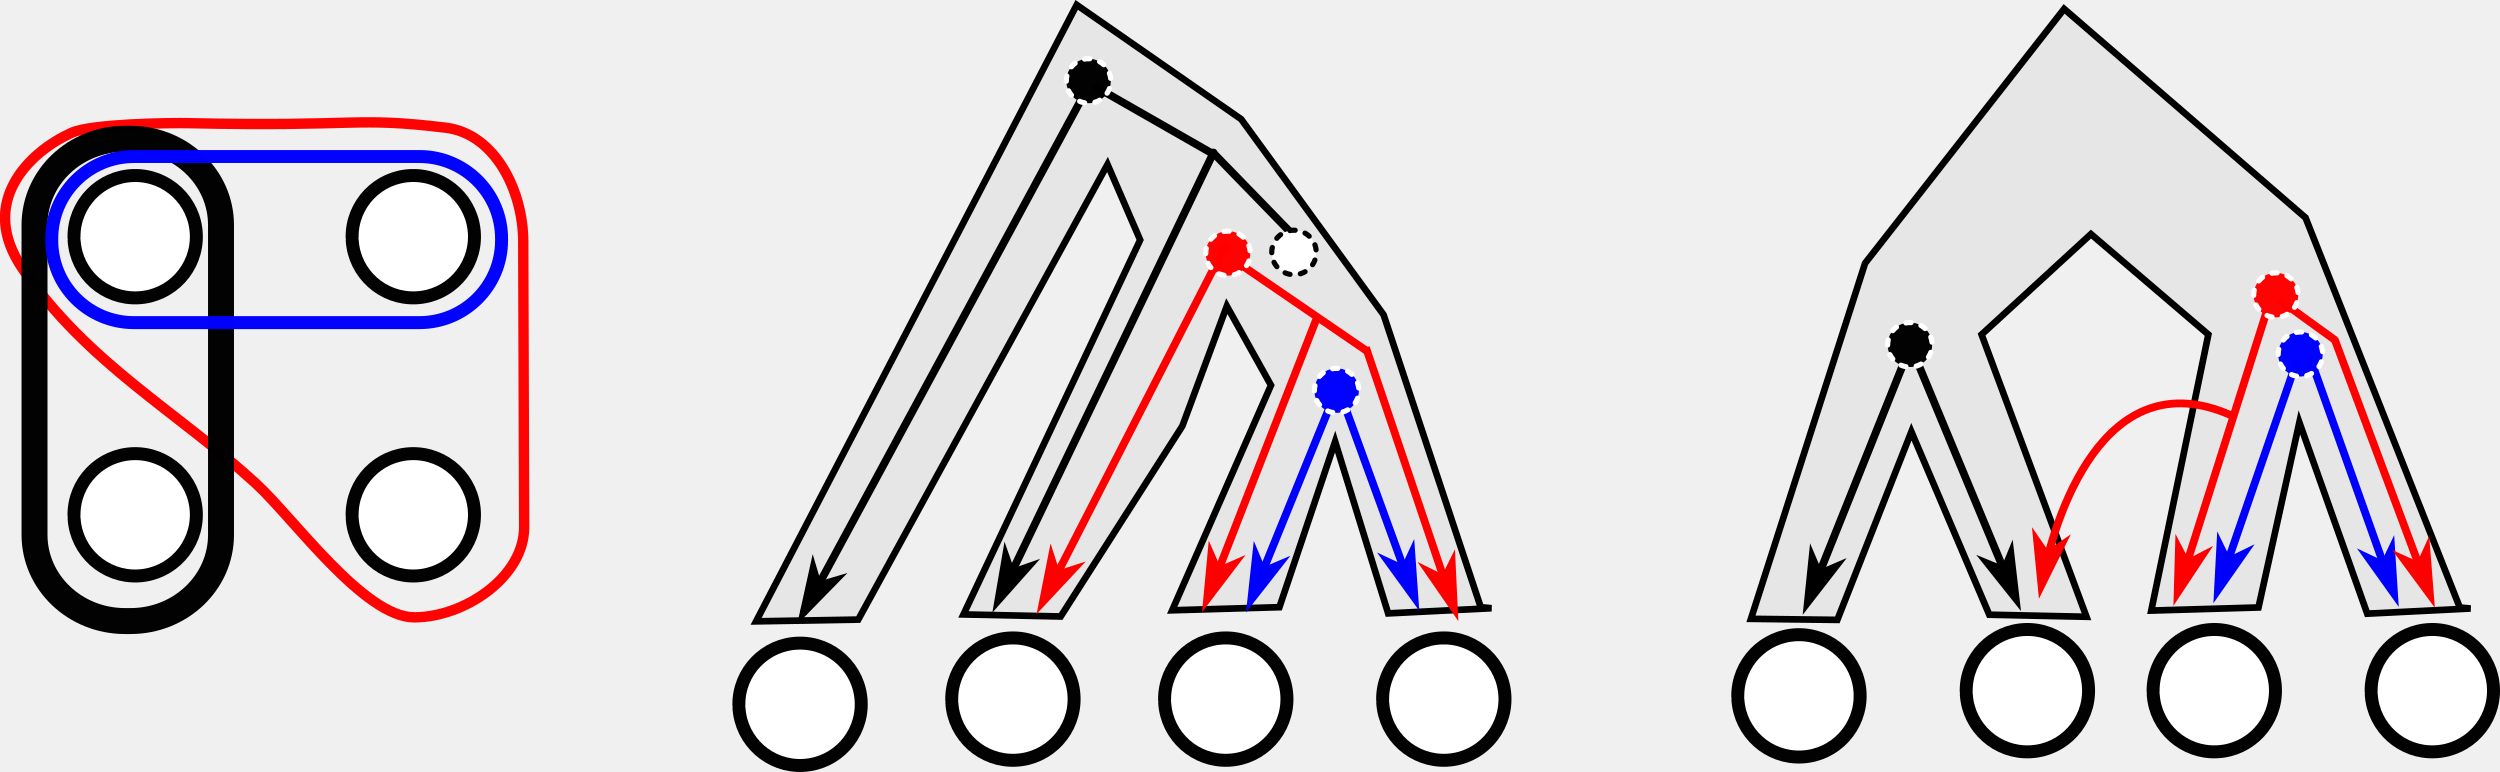
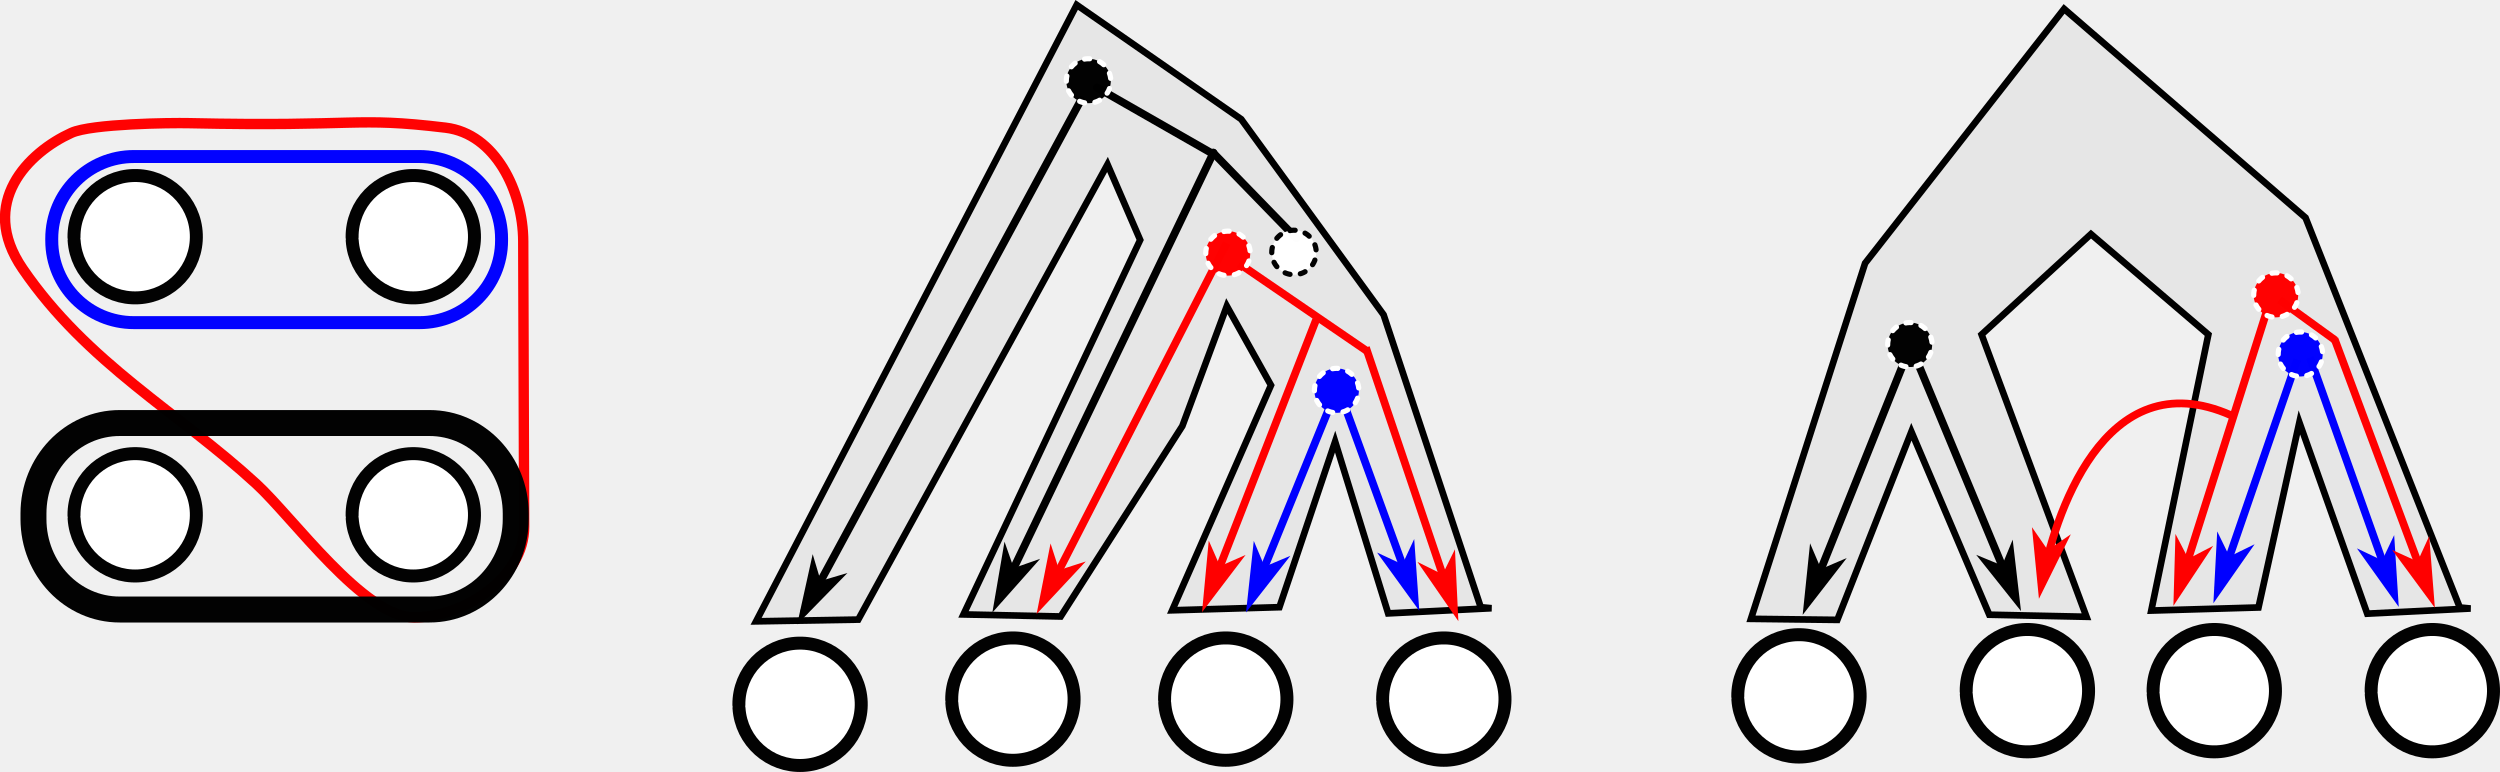
<svg xmlns="http://www.w3.org/2000/svg" width="271.811mm" height="83.933mm" viewBox="0 0 963.11 297.4" id="svg2" version="1.1">
  <defs id="defs4">
    <marker orient="auto" refY="0" refX="0" id="Arrow1Mend" style="overflow:visible">
      <path id="path4420" d="M 0,0 5,-5 -12.5,0 5,5 0,0 Z" style="fill:#ff0000;fill-opacity:1;fill-rule:evenodd;stroke:#ff0000;stroke-width:1pt;stroke-opacity:1" transform="matrix(-0.4,0,0,-0.4,-4,0)" />
    </marker>
    <marker orient="auto" refY="0" refX="0" id="Arrow1Mend-9" style="overflow:visible">
      <path id="path4420-4" d="M 0,0 5,-5 -12.5,0 5,5 0,0 Z" style="fill:#ff0000;fill-opacity:1;fill-rule:evenodd;stroke:#ff0000;stroke-width:1pt;stroke-opacity:1" transform="matrix(-0.4,0,0,-0.4,-4,0)" />
    </marker>
    <marker orient="auto" refY="0" refX="0" id="Arrow1Mend-9-4" style="overflow:visible">
      <path id="path4420-4-5" d="M 0,0 5,-5 -12.5,0 5,5 0,0 Z" style="fill:#ff0000;fill-opacity:1;fill-rule:evenodd;stroke:#ff0000;stroke-width:1pt;stroke-opacity:1" transform="matrix(-0.4,0,0,-0.4,-4,0)" />
    </marker>
    <marker orient="auto" refY="0" refX="0" id="Arrow1Mend-9-3" style="overflow:visible">
      <path id="path4420-4-6" d="M 0,0 5,-5 -12.5,0 5,5 0,0 Z" style="fill:#ff0000;fill-opacity:1;fill-rule:evenodd;stroke:#ff0000;stroke-width:1pt;stroke-opacity:1" transform="matrix(-0.4,0,0,-0.4,-4,0)" />
    </marker>
    <marker orient="auto" refY="0" refX="0" id="Arrow1Mend-9-6" style="overflow:visible">
      <path id="path4420-4-3" d="M 0,0 5,-5 -12.5,0 5,5 0,0 Z" style="fill:#0000ff;fill-opacity:1;fill-rule:evenodd;stroke:#0000ff;stroke-width:1pt;stroke-opacity:1" transform="matrix(-0.4,0,0,-0.4,-4,0)" />
    </marker>
    <marker orient="auto" refY="0" refX="0" id="Arrow1Mend-9-6-0" style="overflow:visible">
      <path id="path4420-4-3-6" d="M 0,0 5,-5 -12.5,0 5,5 0,0 Z" style="fill:#0000ff;fill-opacity:1;fill-rule:evenodd;stroke:#0000ff;stroke-width:1pt;stroke-opacity:1" transform="matrix(-0.4,0,0,-0.4,-4,0)" />
    </marker>
    <marker orient="auto" refY="0" refX="0" id="Arrow1Mend-5" style="overflow:visible">
      <path id="path4420-47" d="M 0,0 5,-5 -12.5,0 5,5 0,0 Z" style="fill:#000000;fill-opacity:1;fill-rule:evenodd;stroke:#000000;stroke-width:1pt;stroke-opacity:1" transform="matrix(-0.4,0,0,-0.4,-4,0)" />
    </marker>
    <marker orient="auto" refY="0" refX="0" id="Arrow1Mend-5-5" style="overflow:visible">
      <path id="path4420-47-6" d="M 0,0 5,-5 -12.5,0 5,5 0,0 Z" style="fill:#000000;fill-opacity:1;fill-rule:evenodd;stroke:#000000;stroke-width:1pt;stroke-opacity:1" transform="matrix(-0.4,0,0,-0.4,-4,0)" />
    </marker>
    <marker orient="auto" refY="0" refX="0" id="Arrow1Mend-5-5-3" style="overflow:visible">
      <path id="path4420-47-6-7" d="M 0,0 5,-5 -12.5,0 5,5 0,0 Z" style="fill:#000000;fill-opacity:1;fill-rule:evenodd;stroke:#000000;stroke-width:1pt;stroke-opacity:1" transform="matrix(-0.4,0,0,-0.4,-4,0)" />
    </marker>
    <marker orient="auto" refY="0" refX="0" id="Arrow1Mend-9-6-0-2" style="overflow:visible">
      <path id="path4420-4-3-6-0" d="M 0,0 5,-5 -12.5,0 5,5 0,0 Z" style="fill:#0000ff;fill-opacity:1;fill-rule:evenodd;stroke:#0000ff;stroke-width:1pt;stroke-opacity:1" transform="matrix(-0.4,0,0,-0.4,-4,0)" />
    </marker>
    <marker orient="auto" refY="0" refX="0" id="Arrow1Mend-9-6-2" style="overflow:visible">
      <path id="path4420-4-3-3" d="M 0,0 5,-5 -12.5,0 5,5 0,0 Z" style="fill:#0000ff;fill-opacity:1;fill-rule:evenodd;stroke:#0000ff;stroke-width:1pt;stroke-opacity:1" transform="matrix(-0.4,0,0,-0.4,-4,0)" />
    </marker>
    <marker orient="auto" refY="0" refX="0" id="Arrow1Mend-9-6-2-2" style="overflow:visible">
      <path id="path4420-4-3-3-2" d="M 0,0 5,-5 -12.5,0 5,5 0,0 Z" style="fill:#000000;fill-opacity:1;fill-rule:evenodd;stroke:#000000;stroke-width:1pt;stroke-opacity:1" transform="matrix(-0.4,0,0,-0.4,-4,0)" />
    </marker>
    <marker orient="auto" refY="0" refX="0" id="Arrow1Mend-9-6-0-2-8" style="overflow:visible">
      <path id="path4420-4-3-6-0-9" d="M 0,0 5,-5 -12.5,0 5,5 0,0 Z" style="fill:#000000;fill-opacity:1;fill-rule:evenodd;stroke:#000000;stroke-width:1pt;stroke-opacity:1" transform="matrix(-0.4,0,0,-0.4,-4,0)" />
    </marker>
    <marker orient="auto" refY="0" refX="0" id="Arrow1Mend-9-4-2" style="overflow:visible">
      <path id="path4420-4-5-9" d="M 0,0 5,-5 -12.5,0 5,5 0,0 Z" style="fill:#ff0000;fill-opacity:1;fill-rule:evenodd;stroke:#ff0000;stroke-width:1pt;stroke-opacity:1" transform="matrix(-0.4,0,0,-0.4,-4,0)" />
    </marker>
    <marker orient="auto" refY="0" refX="0" id="Arrow1Mend-9-1" style="overflow:visible">
      <path id="path4420-4-9" d="M 0,0 5,-5 -12.5,0 5,5 0,0 Z" style="fill:#ff0000;fill-opacity:1;fill-rule:evenodd;stroke:#ff0000;stroke-width:1pt;stroke-opacity:1" transform="matrix(-0.4,0,0,-0.4,-4,0)" />
    </marker>
    <marker orient="auto" refY="0" refX="0" id="Arrow1Mend-8" style="overflow:visible">
      <path id="path4420-45" d="M 0,0 5,-5 -12.5,0 5,5 0,0 Z" style="fill:#ff0000;fill-opacity:1;fill-rule:evenodd;stroke:#ff0000;stroke-width:1pt;stroke-opacity:1" transform="matrix(-0.4,0,0,-0.4,-4,0)" />
    </marker>
  </defs>
  <g id="layer1" transform="translate(-94.35265,-36.17664)">
    <path style="opacity:0.99;fill:none;fill-opacity:1;fill-rule:nonzero;stroke:#ff0000;stroke-width:4;stroke-linecap:round;stroke-linejoin:round;stroke-miterlimit:4;stroke-dasharray:none;stroke-dashoffset:0;stroke-opacity:1" d="m 193.078,222.583 c -30.02,-27.59 -65.079,-46.401 -90,-82.871 -17.411,-25.479 2.317,-44.887 18.779,-52.35 7.822,-3.546 38.368,-3.891 45.249,-3.739 66.235,1.455 63.343,-2.534 98.894,1.739 19.169,2.304 29.859,24.472 29.922,43.779 l 0.357,110.014 c 0.063,19.307 -23.043,34.85 -42.35,34.85 l -1e-5,0 c -19.307,0 -46.635,-38.357 -60.85,-51.422 z" id="rect4176-5-3" />
-     <rect style="opacity:0.99;fill:none;fill-opacity:1;fill-rule:nonzero;stroke:#000000;stroke-width:10;stroke-linecap:round;stroke-linejoin:round;stroke-miterlimit:4;stroke-dasharray:none;stroke-dashoffset:0;stroke-opacity:1" id="rect4176-5" width="185.786" height="71.843" x="-275.434" y="107.65" ry="34.85" transform="matrix(0,-1,1,0,0,0)" rx="33.214" />
+     <rect style="opacity:0.99;fill:none;fill-opacity:1;fill-rule:nonzero;stroke:#000000;stroke-width:10;stroke-linecap:round;stroke-linejoin:round;stroke-miterlimit:4;stroke-dasharray:none;stroke-dashoffset:0;stroke-opacity:1" id="rect4176-5" width="185.786" height="71.843" x="-293.033" y="-270.99" ry="34.85" transform="scale(-1,-1)" rx="33.214" />
    <rect style="opacity:0.99;fill:none;fill-opacity:1;fill-rule:nonzero;stroke:#0000ff;stroke-width:5;stroke-linecap:round;stroke-linejoin:round;stroke-miterlimit:4;stroke-dasharray:none;stroke-dashoffset:0;stroke-opacity:1" id="rect4176" width="173.286" height="63.986" x="114.291" y="96.481" ry="31.636" />
    <g id="g4265" transform="translate(0,-38.57143)">
      <path d="m 122.858,166.178 a 23.571,23.571 0 0 1 23.019,-23.809 23.571,23.571 0 0 1 24.107,22.706 23.571,23.571 0 0 1 -22.389,24.402 23.571,23.571 0 0 1 -24.692,-22.069" id="path4136" style="opacity:0.99;fill:#ffffff;fill-opacity:1;fill-rule:nonzero;stroke:#000000;stroke-width:5;stroke-linecap:round;stroke-linejoin:round;stroke-miterlimit:4;stroke-dasharray:none;stroke-dashoffset:0;stroke-opacity:1" />
      <flowRoot transform="translate(0,-6)" style="font-style:normal;font-weight:normal;font-size:15px;line-height:125%;font-family:sans-serif;letter-spacing:0px;word-spacing:0px;fill:#000000;fill-opacity:1;stroke:none;stroke-width:1px;stroke-linecap:butt;stroke-linejoin:miter;stroke-opacity:1" id="flowRoot4209" xml:space="preserve">
        <flowRegion id="flowRegion4211">
          <rect y="153.326" x="135.36" height="31.82" width="26.264" id="rect4213" />
        </flowRegion>
        <flowPara style="font-style:normal;font-variant:normal;font-weight:normal;font-stretch:normal;font-size:27.5px;font-family:'Times New Roman';-inkscape-font-specification:'Times New Roman, '" id="flowPara4215">C</flowPara>
      </flowRoot>
    </g>
    <g id="g4272" transform="translate(0,-38.57143)">
      <path d="m 230.001,166.178 a 23.571,23.571 0 0 1 23.019,-23.809 23.571,23.571 0 0 1 24.107,22.706 23.571,23.571 0 0 1 -22.389,24.402 23.571,23.571 0 0 1 -24.692,-22.069" id="path4136-3" style="opacity:0.99;fill:#ffffff;fill-opacity:1;fill-rule:nonzero;stroke:#000000;stroke-width:5;stroke-linecap:round;stroke-linejoin:round;stroke-miterlimit:4;stroke-dasharray:none;stroke-dashoffset:0;stroke-opacity:1" />
      <flowRoot transform="translate(108.7889,-5.709645)" style="font-style:normal;font-weight:normal;font-size:15px;line-height:125%;font-family:sans-serif;letter-spacing:0px;word-spacing:0px;fill:#000000;fill-opacity:1;stroke:none;stroke-width:1px;stroke-linecap:butt;stroke-linejoin:miter;stroke-opacity:1" id="flowRoot4209-5" xml:space="preserve">
        <flowRegion id="flowRegion4211-6">
          <rect y="153.326" x="135.36" height="31.82" width="26.264" id="rect4213-2" />
        </flowRegion>
        <flowPara style="font-style:normal;font-variant:normal;font-weight:normal;font-stretch:normal;font-size:27.5px;font-family:'Times New Roman';-inkscape-font-specification:'Times New Roman, '" id="flowPara4215-9">D</flowPara>
      </flowRoot>
    </g>
    <g id="g4279" transform="translate(0,-38.57143)">
      <path d="m 122.858,273.321 a 23.571,23.571 0 0 1 23.019,-23.809 23.571,23.571 0 0 1 24.107,22.706 23.571,23.571 0 0 1 -22.389,24.402 23.571,23.571 0 0 1 -24.692,-22.069" id="path4136-6" style="opacity:0.99;fill:#ffffff;fill-opacity:1;fill-rule:nonzero;stroke:#000000;stroke-width:5;stroke-linecap:round;stroke-linejoin:round;stroke-miterlimit:4;stroke-dasharray:none;stroke-dashoffset:0;stroke-opacity:1" />
      <flowRoot transform="translate(1.71275,101.3665)" style="font-style:normal;font-weight:normal;font-size:15px;line-height:125%;font-family:sans-serif;letter-spacing:0px;word-spacing:0px;fill:#000000;fill-opacity:1;stroke:none;stroke-width:1px;stroke-linecap:butt;stroke-linejoin:miter;stroke-opacity:1" id="flowRoot4209-1" xml:space="preserve">
        <flowRegion id="flowRegion4211-2">
          <rect y="153.326" x="135.36" height="31.82" width="26.264" id="rect4213-7" />
        </flowRegion>
        <flowPara style="font-style:normal;font-variant:normal;font-weight:normal;font-stretch:normal;font-size:27.5px;font-family:'Times New Roman';-inkscape-font-specification:'Times New Roman, '" id="flowPara4215-0">A</flowPara>
      </flowRoot>
    </g>
    <g id="g4286" transform="translate(0,-38.57143)">
      <path d="m 230.001,273.321 a 23.571,23.571 0 0 1 23.019,-23.809 23.571,23.571 0 0 1 24.107,22.706 23.571,23.571 0 0 1 -22.389,24.402 23.571,23.571 0 0 1 -24.692,-22.069" id="path4136-7" style="opacity:0.99;fill:#ffffff;fill-opacity:1;fill-rule:nonzero;stroke:#000000;stroke-width:5;stroke-linecap:round;stroke-linejoin:round;stroke-miterlimit:4;stroke-dasharray:none;stroke-dashoffset:0;stroke-opacity:1" />
      <flowRoot transform="translate(108.7686,101.8716)" style="font-style:normal;font-weight:normal;font-size:15px;line-height:125%;font-family:sans-serif;letter-spacing:0px;word-spacing:0px;fill:#000000;fill-opacity:1;stroke:none;stroke-width:1px;stroke-linecap:butt;stroke-linejoin:miter;stroke-opacity:1" id="flowRoot4209-9" xml:space="preserve">
        <flowRegion id="flowRegion4211-3">
          <rect y="153.326" x="135.36" height="31.82" width="26.264" id="rect4213-6" />
        </flowRegion>
        <flowPara style="font-style:normal;font-variant:normal;font-weight:normal;font-stretch:normal;font-size:27.5px;font-family:'Times New Roman';-inkscape-font-specification:'Times New Roman, '" id="flowPara4215-06">B</flowPara>
      </flowRoot>
    </g>
    <g transform="translate(256.1427,141.5714)" id="g4265-2">
      <path d="m 122.858,166.178 a 23.571,23.571 0 0 1 23.019,-23.809 23.571,23.571 0 0 1 24.107,22.706 23.571,23.571 0 0 1 -22.389,24.402 23.571,23.571 0 0 1 -24.692,-22.069" id="path4136-61" style="opacity:0.99;fill:#ffffff;fill-opacity:1;fill-rule:nonzero;stroke:#000000;stroke-width:5;stroke-linecap:round;stroke-linejoin:round;stroke-miterlimit:4;stroke-dasharray:none;stroke-dashoffset:0;stroke-opacity:1" />
      <flowRoot transform="translate(0,-6)" style="font-style:normal;font-weight:normal;font-size:15px;line-height:125%;font-family:sans-serif;letter-spacing:0px;word-spacing:0px;fill:#000000;fill-opacity:1;stroke:none;stroke-width:1px;stroke-linecap:butt;stroke-linejoin:miter;stroke-opacity:1" id="flowRoot4209-8" xml:space="preserve">
        <flowRegion id="flowRegion4211-7">
          <rect y="153.326" x="135.36" height="31.82" width="26.264" id="rect4213-9" />
        </flowRegion>
        <flowPara style="font-style:normal;font-variant:normal;font-weight:normal;font-stretch:normal;font-size:27.5px;font-family:'Times New Roman';-inkscape-font-specification:'Times New Roman, '" id="flowPara4215-2">A</flowPara>
      </flowRoot>
    </g>
    <g transform="translate(230.9997,139.5714)" id="g4272-0">
      <path d="m 230.001,166.178 a 23.571,23.571 0 0 1 23.019,-23.809 23.571,23.571 0 0 1 24.107,22.706 23.571,23.571 0 0 1 -22.389,24.402 23.571,23.571 0 0 1 -24.692,-22.069" id="path4136-3-2" style="opacity:0.99;fill:#ffffff;fill-opacity:1;fill-rule:nonzero;stroke:#000000;stroke-width:5;stroke-linecap:round;stroke-linejoin:round;stroke-miterlimit:4;stroke-dasharray:none;stroke-dashoffset:0;stroke-opacity:1" />
      <flowRoot transform="translate(108.7889,-5.709645)" style="font-style:normal;font-weight:normal;font-size:15px;line-height:125%;font-family:sans-serif;letter-spacing:0px;word-spacing:0px;fill:#000000;fill-opacity:1;stroke:none;stroke-width:1px;stroke-linecap:butt;stroke-linejoin:miter;stroke-opacity:1" id="flowRoot4209-5-3" xml:space="preserve">
        <flowRegion id="flowRegion4211-6-7">
          <rect y="153.326" x="135.36" height="31.82" width="26.264" id="rect4213-2-5" />
        </flowRegion>
        <flowPara style="font-style:normal;font-variant:normal;font-weight:normal;font-stretch:normal;font-size:27.5px;font-family:'Times New Roman';-inkscape-font-specification:'Times New Roman, '" id="flowPara4215-9-9">B</flowPara>
      </flowRoot>
    </g>
    <g transform="translate(420.1428,32.42829)" id="g4279-2">
      <path d="m 122.858,273.321 a 23.571,23.571 0 0 1 23.019,-23.809 23.571,23.571 0 0 1 24.107,22.706 23.571,23.571 0 0 1 -22.389,24.402 23.571,23.571 0 0 1 -24.692,-22.069" id="path4136-6-2" style="opacity:0.99;fill:#ffffff;fill-opacity:1;fill-rule:nonzero;stroke:#000000;stroke-width:5;stroke-linecap:round;stroke-linejoin:round;stroke-miterlimit:4;stroke-dasharray:none;stroke-dashoffset:0;stroke-opacity:1" />
      <flowRoot transform="translate(1.71275,101.3665)" style="font-style:normal;font-weight:normal;font-size:15px;line-height:125%;font-family:sans-serif;letter-spacing:0px;word-spacing:0px;fill:#000000;fill-opacity:1;stroke:none;stroke-width:1px;stroke-linecap:butt;stroke-linejoin:miter;stroke-opacity:1" id="flowRoot4209-1-8" xml:space="preserve">
        <flowRegion id="flowRegion4211-2-9">
          <rect y="153.326" x="135.36" height="31.82" width="26.264" id="rect4213-7-7" />
        </flowRegion>
        <flowPara style="font-style:normal;font-variant:normal;font-weight:normal;font-stretch:normal;font-size:27.5px;font-family:'Times New Roman';-inkscape-font-specification:'Times New Roman, '" id="flowPara4215-0-3">C</flowPara>
      </flowRoot>
    </g>
    <g transform="translate(396.9998,32.42829)" id="g4286-6">
      <path d="m 230.001,273.321 a 23.571,23.571 0 0 1 23.019,-23.809 23.571,23.571 0 0 1 24.107,22.706 23.571,23.571 0 0 1 -22.389,24.402 23.571,23.571 0 0 1 -24.692,-22.069" id="path4136-7-1" style="opacity:0.99;fill:#ffffff;fill-opacity:1;fill-rule:nonzero;stroke:#000000;stroke-width:5;stroke-linecap:round;stroke-linejoin:round;stroke-miterlimit:4;stroke-dasharray:none;stroke-dashoffset:0;stroke-opacity:1" />
      <flowRoot transform="translate(108.7686,101.8716)" style="font-style:normal;font-weight:normal;font-size:15px;line-height:125%;font-family:sans-serif;letter-spacing:0px;word-spacing:0px;fill:#000000;fill-opacity:1;stroke:none;stroke-width:1px;stroke-linecap:butt;stroke-linejoin:miter;stroke-opacity:1" id="flowRoot4209-9-2" xml:space="preserve">
        <flowRegion id="flowRegion4211-3-9">
          <rect y="153.326" x="135.36" height="31.82" width="26.264" id="rect4213-6-3" />
        </flowRegion>
        <flowPara style="font-style:normal;font-variant:normal;font-weight:normal;font-stretch:normal;font-size:27.5px;font-family:'Times New Roman';-inkscape-font-specification:'Times New Roman, '" id="flowPara4215-06-1">D</flowPara>
      </flowRoot>
    </g>
    <path style="fill:#e6e6e6;fill-rule:evenodd;stroke:#000000;stroke-width:2.57;stroke-linecap:round;stroke-linejoin:miter;stroke-miterlimit:4;stroke-dasharray:none;stroke-opacity:1" d="m 509.139,38.065 -123.504,237.479 39.353,-0.673 96.027,-175.342 12.582,29.091 -68.068,144.26 37.442,0.797 46.872,-73.371 17.137,-46.197 17.014,30.483 -38.061,86.695 41.305,-1.195 21.464,-63.79 20.436,66.18 39.819,-1.991 -4.16,-0.398 -37.427,-112.657 -54.862,-75.347 z" id="path4329-1-8-0-8" />
    <path style="fill:#ff0000;fill-rule:evenodd;stroke:#ff0000;stroke-width:3;stroke-linecap:butt;stroke-linejoin:miter;stroke-miterlimit:4;stroke-dasharray:none;stroke-opacity:1;marker-end:url(#Arrow1Mend)" d="M 566.879,129.884 496.388,267.474" id="path4405" />
    <path style="fill:#ff0000;fill-rule:evenodd;stroke:#ff0000;stroke-width:3;stroke-linecap:butt;stroke-linejoin:miter;stroke-miterlimit:4;stroke-dasharray:none;stroke-opacity:1;marker-end:url(#Arrow1Mend-9)" d="M 601.411,159.286 559.573,266.524" id="path4405-7" />
    <path style="fill:#ff0000;fill-rule:evenodd;stroke:#ff0000;stroke-width:3;stroke-linecap:butt;stroke-linejoin:miter;stroke-miterlimit:4;stroke-dasharray:none;stroke-opacity:1;marker-end:url(#Arrow1Mend-9-4)" d="m 620.56,170.048 33.728,99.832" id="path4405-7-0" />
    <path style="fill:#ff0000;fill-rule:evenodd;stroke:#ff0000;stroke-width:3;stroke-linecap:butt;stroke-linejoin:miter;stroke-miterlimit:4;stroke-dasharray:none;stroke-opacity:1" d="m 571.725,137.715 49.493,33.88" id="path4405-7-1" />
    <path style="opacity:0.99;fill:#ff0000;fill-opacity:1;fill-rule:nonzero;stroke:#ffffff;stroke-width:2;stroke-linecap:round;stroke-linejoin:round;stroke-miterlimit:4;stroke-dasharray:2, 4;stroke-dashoffset:0;stroke-opacity:1" id="path4403" d="m 558.858,133.879 a 8.571,8.571 0 0 1 8.37,-8.658 8.571,8.571 0 0 1 8.766,8.257 8.571,8.571 0 0 1 -8.142,8.873 8.571,8.571 0 0 1 -8.979,-8.025" />
    <path style="fill:#0000ff;fill-rule:evenodd;stroke:#0000ff;stroke-width:3;stroke-linecap:butt;stroke-linejoin:miter;stroke-miterlimit:4;stroke-dasharray:none;stroke-opacity:1;marker-end:url(#Arrow1Mend-9-6)" d="m 607.009,191.903 -30.409,74.738" id="path4405-7-2" />
    <path style="fill:#0000ff;fill-rule:evenodd;stroke:#0000ff;stroke-width:3;stroke-linecap:butt;stroke-linejoin:miter;stroke-miterlimit:4;stroke-dasharray:none;stroke-opacity:1;marker-end:url(#Arrow1Mend-9-6-0)" d="m 611.91,191.194 27.195,74.738" id="path4405-7-2-1" />
    <path style="opacity:0.99;fill:#0000ff;fill-opacity:1;fill-rule:nonzero;stroke:#ffffff;stroke-width:2;stroke-linecap:round;stroke-linejoin:round;stroke-miterlimit:4;stroke-dasharray:2, 4;stroke-dashoffset:0;stroke-opacity:1" id="path4403-0" d="m 600.715,186.737 a 8.571,8.571 0 0 1 8.37,-8.658 8.571,8.571 0 0 1 8.766,8.257 8.571,8.571 0 0 1 -8.142,8.873 8.571,8.571 0 0 1 -8.979,-8.025" />
    <path style="fill:#000000;fill-rule:evenodd;stroke:#000000;stroke-width:3;stroke-linecap:round;stroke-linejoin:miter;stroke-miterlimit:4;stroke-dasharray:none;stroke-opacity:1;marker-end:url(#Arrow1Mend-5)" d="M 510.822,74.655 404.26,271.531" id="path4405-6" />
    <path style="fill:#000000;fill-rule:evenodd;stroke:#000000;stroke-width:3;stroke-linecap:round;stroke-linejoin:miter;stroke-miterlimit:4;stroke-dasharray:none;stroke-opacity:1;marker-end:url(#Arrow1Mend-5-5)" d="M 561.843,94.976 479.209,266.852" id="path4405-6-9" />
    <path style="fill:#000000;fill-rule:evenodd;stroke:#000000;stroke-width:3;stroke-linecap:round;stroke-linejoin:miter;stroke-miterlimit:4;stroke-dasharray:none;stroke-opacity:1" d="m 516.886,69.884 44.509,25.447" id="path4405-6-9-4" />
    <path style="opacity:0.99;fill:#000000;fill-opacity:1;fill-rule:nonzero;stroke:#ffffff;stroke-width:2;stroke-linecap:round;stroke-linejoin:round;stroke-miterlimit:4;stroke-dasharray:2, 4;stroke-dashoffset:0;stroke-opacity:1" id="path4403-5" d="m 505.143,67.451 a 8.571,8.571 0 0 1 8.37,-8.658 8.571,8.571 0 0 1 8.766,8.257 8.571,8.571 0 0 1 -8.142,8.873 8.571,8.571 0 0 1 -8.979,-8.025" />
    <path style="fill:#000000;fill-rule:evenodd;stroke:#000000;stroke-width:3;stroke-linecap:round;stroke-linejoin:miter;stroke-miterlimit:4;stroke-dasharray:none;stroke-opacity:1" d="M 561.674,94.996 593.683,127.943" id="path4405-6-9-4-5" />
    <path style="opacity:0.99;fill:#ffffff;fill-opacity:1;fill-rule:nonzero;stroke:#000000;stroke-width:2;stroke-linecap:round;stroke-linejoin:round;stroke-miterlimit:4;stroke-dasharray:2, 4;stroke-dashoffset:0;stroke-opacity:1" id="path4403-5-2" d="m 584.286,133.522 a 8.571,8.571 0 0 1 8.37,-8.658 8.571,8.571 0 0 1 8.766,8.257 8.571,8.571 0 0 1 -8.142,8.873 8.571,8.571 0 0 1 -8.979,-8.025" />
    <flowRoot xml:space="preserve" id="flowRoot12230" style="font-style:normal;font-weight:normal;font-size:15px;line-height:125%;font-family:sans-serif;letter-spacing:0px;word-spacing:0px;fill:#000000;fill-opacity:1;stroke:none;stroke-width:1px;stroke-linecap:butt;stroke-linejoin:miter;stroke-opacity:1">
      <flowRegion id="flowRegion12232">
        <rect id="rect12234" width="51.429" height="58.571" x="108.571" y="263.791" />
      </flowRegion>
      <flowPara id="flowPara12236" />
    </flowRoot>
    <flowRoot xml:space="preserve" id="flowRoot12238" style="font-style:normal;font-variant:normal;font-weight:bold;font-stretch:normal;font-size:40px;line-height:125%;font-family:'Times New Roman';-inkscape-font-specification:'Times New Roman, Bold';letter-spacing:0px;word-spacing:0px;fill:#000000;fill-opacity:1;stroke:none;stroke-width:1px;stroke-linecap:butt;stroke-linejoin:miter;stroke-opacity:1" transform="translate(-5,14.7433)">
      <flowRegion id="flowRegion12240">
        <rect id="rect12242" width="54.286" height="45" x="120.714" y="18.791" style="font-style:normal;font-variant:normal;font-weight:bold;font-stretch:normal;font-size:40px;font-family:'Times New Roman';-inkscape-font-specification:'Times New Roman, Bold'" />
      </flowRegion>
      <flowPara id="flowPara12244">A</flowPara>
    </flowRoot>
    <flowRoot xml:space="preserve" id="flowRoot12238-4" style="font-style:normal;font-variant:normal;font-weight:bold;font-stretch:normal;font-size:40px;line-height:125%;font-family:'Times New Roman';-inkscape-font-specification:'Times New Roman, Bold';letter-spacing:0px;word-spacing:0px;fill:#000000;fill-opacity:1;stroke:none;stroke-width:1px;stroke-linecap:butt;stroke-linejoin:miter;stroke-opacity:1" transform="translate(278.9102,14.7433)">
      <flowRegion id="flowRegion12240-7">
        <rect id="rect12242-4" width="54.286" height="45" x="120.714" y="18.791" style="font-style:normal;font-variant:normal;font-weight:bold;font-stretch:normal;font-size:40px;font-family:'Times New Roman';-inkscape-font-specification:'Times New Roman, Bold'" />
      </flowRegion>
      <flowPara id="flowPara12244-4">B</flowPara>
    </flowRoot>
    <g id="g4368" transform="translate(24,2)">
      <path id="path4329-1-8-02" d="m 865.539,37.604 -76.667,97.974 -43.98,137.005 33.282,0.398 28.527,-72.485 30.013,70.494 37.442,0.797 -40.414,-108.728 42.137,-38.697 45.228,38.697 -21.99,106.338 41.305,-1.195 15.749,-71.29 26.15,73.68 39.819,-1.991 c -1.387,-0.133 -2.773,-0.266 -4.16,-0.398 L 958.55,118.054 Z" style="fill:#e6e6e6;fill-rule:evenodd;stroke:#000000;stroke-width:2.57;stroke-linecap:round;stroke-linejoin:miter;stroke-miterlimit:4;stroke-dasharray:none;stroke-opacity:1" />
      <g id="g4265-2-3" transform="translate(616.9623,136.3182)">
        <path style="opacity:0.99;fill:#ffffff;fill-opacity:1;fill-rule:nonzero;stroke:#000000;stroke-width:5;stroke-linecap:round;stroke-linejoin:round;stroke-miterlimit:4;stroke-dasharray:none;stroke-dashoffset:0;stroke-opacity:1" id="path4136-61-6" d="m 122.858,166.178 a 23.571,23.571 0 0 1 23.019,-23.809 23.571,23.571 0 0 1 24.107,22.706 23.571,23.571 0 0 1 -22.389,24.402 23.571,23.571 0 0 1 -24.692,-22.069" />
        <flowRoot xml:space="preserve" id="flowRoot4209-8-7" style="font-style:normal;font-weight:normal;font-size:15px;line-height:125%;font-family:sans-serif;letter-spacing:0px;word-spacing:0px;fill:#000000;fill-opacity:1;stroke:none;stroke-width:1px;stroke-linecap:butt;stroke-linejoin:miter;stroke-opacity:1" transform="translate(0,-6)">
          <flowRegion id="flowRegion4211-7-5">
            <rect id="rect4213-9-3" width="26.264" height="31.82" x="135.36" y="153.326" />
          </flowRegion>
          <flowPara id="flowPara4215-2-5" style="font-style:normal;font-variant:normal;font-weight:normal;font-stretch:normal;font-size:27.5px;font-family:'Times New Roman';-inkscape-font-specification:'Times New Roman, '">A</flowPara>
        </flowRoot>
      </g>
      <g id="g4272-0-6" transform="translate(597.8194,134.3182)">
        <path style="opacity:0.99;fill:#ffffff;fill-opacity:1;fill-rule:nonzero;stroke:#000000;stroke-width:5;stroke-linecap:round;stroke-linejoin:round;stroke-miterlimit:4;stroke-dasharray:none;stroke-dashoffset:0;stroke-opacity:1" id="path4136-3-2-2" d="m 230.001,166.178 a 23.571,23.571 0 0 1 23.019,-23.809 23.571,23.571 0 0 1 24.107,22.706 23.571,23.571 0 0 1 -22.389,24.402 23.571,23.571 0 0 1 -24.692,-22.069" />
        <flowRoot xml:space="preserve" id="flowRoot4209-5-3-9" style="font-style:normal;font-weight:normal;font-size:15px;line-height:125%;font-family:sans-serif;letter-spacing:0px;word-spacing:0px;fill:#000000;fill-opacity:1;stroke:none;stroke-width:1px;stroke-linecap:butt;stroke-linejoin:miter;stroke-opacity:1" transform="translate(108.7889,-5.709645)">
          <flowRegion id="flowRegion4211-6-7-1">
            <rect id="rect4213-2-5-2" width="26.264" height="31.82" x="135.36" y="153.326" />
          </flowRegion>
          <flowPara id="flowPara4215-9-9-7" style="font-style:normal;font-variant:normal;font-weight:normal;font-stretch:normal;font-size:27.5px;font-family:'Times New Roman';-inkscape-font-specification:'Times New Roman, '">B</flowPara>
        </flowRoot>
      </g>
      <g id="g4279-2-0" transform="translate(776.9625,27.17506)">
        <path style="opacity:0.99;fill:#ffffff;fill-opacity:1;fill-rule:nonzero;stroke:#000000;stroke-width:5;stroke-linecap:round;stroke-linejoin:round;stroke-miterlimit:4;stroke-dasharray:none;stroke-dashoffset:0;stroke-opacity:1" id="path4136-6-2-9" d="m 122.858,273.321 a 23.571,23.571 0 0 1 23.019,-23.809 23.571,23.571 0 0 1 24.107,22.706 23.571,23.571 0 0 1 -22.389,24.402 23.571,23.571 0 0 1 -24.692,-22.069" />
        <flowRoot xml:space="preserve" id="flowRoot4209-1-8-3" style="font-style:normal;font-weight:normal;font-size:15px;line-height:125%;font-family:sans-serif;letter-spacing:0px;word-spacing:0px;fill:#000000;fill-opacity:1;stroke:none;stroke-width:1px;stroke-linecap:butt;stroke-linejoin:miter;stroke-opacity:1" transform="translate(1.71275,101.3665)">
          <flowRegion id="flowRegion4211-2-9-6">
            <rect id="rect4213-7-7-0" width="26.264" height="31.82" x="135.36" y="153.326" />
          </flowRegion>
          <flowPara id="flowPara4215-0-3-6" style="font-style:normal;font-variant:normal;font-weight:normal;font-stretch:normal;font-size:27.5px;font-family:'Times New Roman';-inkscape-font-specification:'Times New Roman, '">C</flowPara>
        </flowRoot>
      </g>
      <g id="g4286-6-2" transform="translate(753.8195,27.17506)">
        <path style="opacity:0.99;fill:#ffffff;fill-opacity:1;fill-rule:nonzero;stroke:#000000;stroke-width:5;stroke-linecap:round;stroke-linejoin:round;stroke-miterlimit:4;stroke-dasharray:none;stroke-dashoffset:0;stroke-opacity:1" id="path4136-7-1-6" d="m 230.001,273.321 a 23.571,23.571 0 0 1 23.019,-23.809 23.571,23.571 0 0 1 24.107,22.706 23.571,23.571 0 0 1 -22.389,24.402 23.571,23.571 0 0 1 -24.692,-22.069" />
        <flowRoot xml:space="preserve" id="flowRoot4209-9-2-1" style="font-style:normal;font-weight:normal;font-size:15px;line-height:125%;font-family:sans-serif;letter-spacing:0px;word-spacing:0px;fill:#000000;fill-opacity:1;stroke:none;stroke-width:1px;stroke-linecap:butt;stroke-linejoin:miter;stroke-opacity:1" transform="translate(108.7686,101.8716)">
          <flowRegion id="flowRegion4211-3-9-8">
            <rect id="rect4213-6-3-7" width="26.264" height="31.82" x="135.36" y="153.326" />
          </flowRegion>
          <flowPara id="flowPara4215-06-1-9" style="font-style:normal;font-variant:normal;font-weight:normal;font-stretch:normal;font-size:27.5px;font-family:'Times New Roman';-inkscape-font-specification:'Times New Roman, '">D</flowPara>
        </flowRoot>
      </g>
    </g>
    <path style="fill:#0000ff;fill-rule:evenodd;stroke:#0000ff;stroke-width:3;stroke-linecap:butt;stroke-linejoin:miter;stroke-miterlimit:4;stroke-dasharray:none;stroke-opacity:1;marker-end:url(#Arrow1Mend-9-6-2)" d="m 979.379,174.678 -30.409,88.309" id="path4405-7-2-7" />
    <path style="fill:#0000ff;fill-rule:evenodd;stroke:#0000ff;stroke-width:3;stroke-linecap:butt;stroke-linejoin:miter;stroke-miterlimit:4;stroke-dasharray:none;stroke-opacity:1;marker-end:url(#Arrow1Mend-9-6-0-2)" d="m 984.28,173.969 32.195,90.452" id="path4405-7-2-1-5" />
    <path style="opacity:0.99;fill:#0000ff;fill-opacity:1;fill-rule:nonzero;stroke:#ffffff;stroke-width:2;stroke-linecap:round;stroke-linejoin:round;stroke-miterlimit:4;stroke-dasharray:2, 4;stroke-dashoffset:0;stroke-opacity:1" id="path4403-0-9" d="m 972.013,172.726 a 8.571,8.571 0 0 1 8.37,-8.658 8.571,8.571 0 0 1 8.766,8.257 8.571,8.571 0 0 1 -8.142,8.873 8.571,8.571 0 0 1 -8.979,-8.025" />
    <path style="fill:#000000;fill-rule:evenodd;stroke:#000000;stroke-width:3;stroke-linecap:butt;stroke-linejoin:miter;stroke-miterlimit:4;stroke-dasharray:none;stroke-opacity:1;marker-end:url(#Arrow1Mend-9-6-2-2)" d="M 827.856,175.688 791.018,267.569" id="path4405-7-2-7-7" />
    <path style="fill:#000000;fill-rule:evenodd;stroke:#000000;stroke-width:3;stroke-linecap:butt;stroke-linejoin:miter;stroke-miterlimit:4;stroke-dasharray:none;stroke-opacity:1;marker-end:url(#Arrow1Mend-9-6-0-2-8)" d="m 832.757,174.979 37.909,91.166" id="path4405-7-2-1-5-3" />
    <path style="opacity:0.99;fill:#000000;fill-opacity:1;fill-rule:nonzero;stroke:#ffffff;stroke-width:2;stroke-linecap:round;stroke-linejoin:round;stroke-miterlimit:4;stroke-dasharray:2, 4;stroke-dashoffset:0;stroke-opacity:1" id="path4403-0-9-6" d="m 821.561,169.094 a 8.571,8.571 0 0 1 8.37,-8.658 8.571,8.571 0 0 1 8.766,8.257 8.571,8.571 0 0 1 -8.142,8.873 8.571,8.571 0 0 1 -8.979,-8.025" />
    <path style="fill:#ff0000;fill-rule:evenodd;stroke:#ff0000;stroke-width:3;stroke-linecap:butt;stroke-linejoin:miter;stroke-miterlimit:4;stroke-dasharray:none;stroke-opacity:1;marker-end:url(#Arrow1Mend-9-1)" d="M 967.407,156.704 933.427,263.942" id="path4405-7-4" />
    <path style="fill:#ff0000;fill-rule:evenodd;stroke:#ff0000;stroke-width:3;stroke-linecap:butt;stroke-linejoin:miter;stroke-miterlimit:4;stroke-dasharray:none;stroke-opacity:1" d="m 972.471,151.672 21.636,15.666" id="path4405-7-1-7" />
    <path style="opacity:0.99;fill:#ff0000;fill-opacity:1;fill-rule:nonzero;stroke:#ffffff;stroke-width:2;stroke-linecap:round;stroke-linejoin:round;stroke-miterlimit:4;stroke-dasharray:2, 4;stroke-dashoffset:0;stroke-opacity:1" id="path4403-1" d="m 962.575,149.951 a 8.571,8.571 0 0 1 8.37,-8.658 8.571,8.571 0 0 1 8.766,8.257 8.571,8.571 0 0 1 -8.142,8.873 8.571,8.571 0 0 1 -8.979,-8.025" />
    <path style="fill:#ff0000;fill-rule:evenodd;stroke:#ff0000;stroke-width:3;stroke-linecap:butt;stroke-linejoin:miter;stroke-miterlimit:4;stroke-dasharray:none;stroke-opacity:1;marker-end:url(#Arrow1Mend-9-4-2)" d="m 993.718,166.758 36.585,98.046" id="path4405-7-0-3" />
    <path style="fill:none;fill-rule:evenodd;stroke:#ff0000;stroke-width:3;stroke-linecap:butt;stroke-linejoin:miter;stroke-miterlimit:4;stroke-dasharray:none;stroke-opacity:1;marker-end:url(#Arrow1Mend-8)" d="m 953.919,196.186 c -49.333,-21.912 -68.495,40.159 -73.016,64.859" id="path4405-0" />
    <flowRoot xml:space="preserve" id="flowRoot12238-4-3" style="font-style:normal;font-variant:normal;font-weight:bold;font-stretch:normal;font-size:40px;line-height:125%;font-family:'Times New Roman';-inkscape-font-specification:'Times New Roman, Bold';letter-spacing:0px;word-spacing:0px;fill:#000000;fill-opacity:1;stroke:none;stroke-width:1px;stroke-linecap:butt;stroke-linejoin:miter;stroke-opacity:1" transform="translate(649.9457,14.13783)">
      <flowRegion id="flowRegion12240-7-6">
        <rect id="rect12242-4-1" width="54.286" height="45" x="120.714" y="18.791" style="font-style:normal;font-variant:normal;font-weight:bold;font-stretch:normal;font-size:40px;font-family:'Times New Roman';-inkscape-font-specification:'Times New Roman, Bold'" />
      </flowRegion>
      <flowPara id="flowPara12244-4-0">C</flowPara>
    </flowRoot>
  </g>
</svg>
